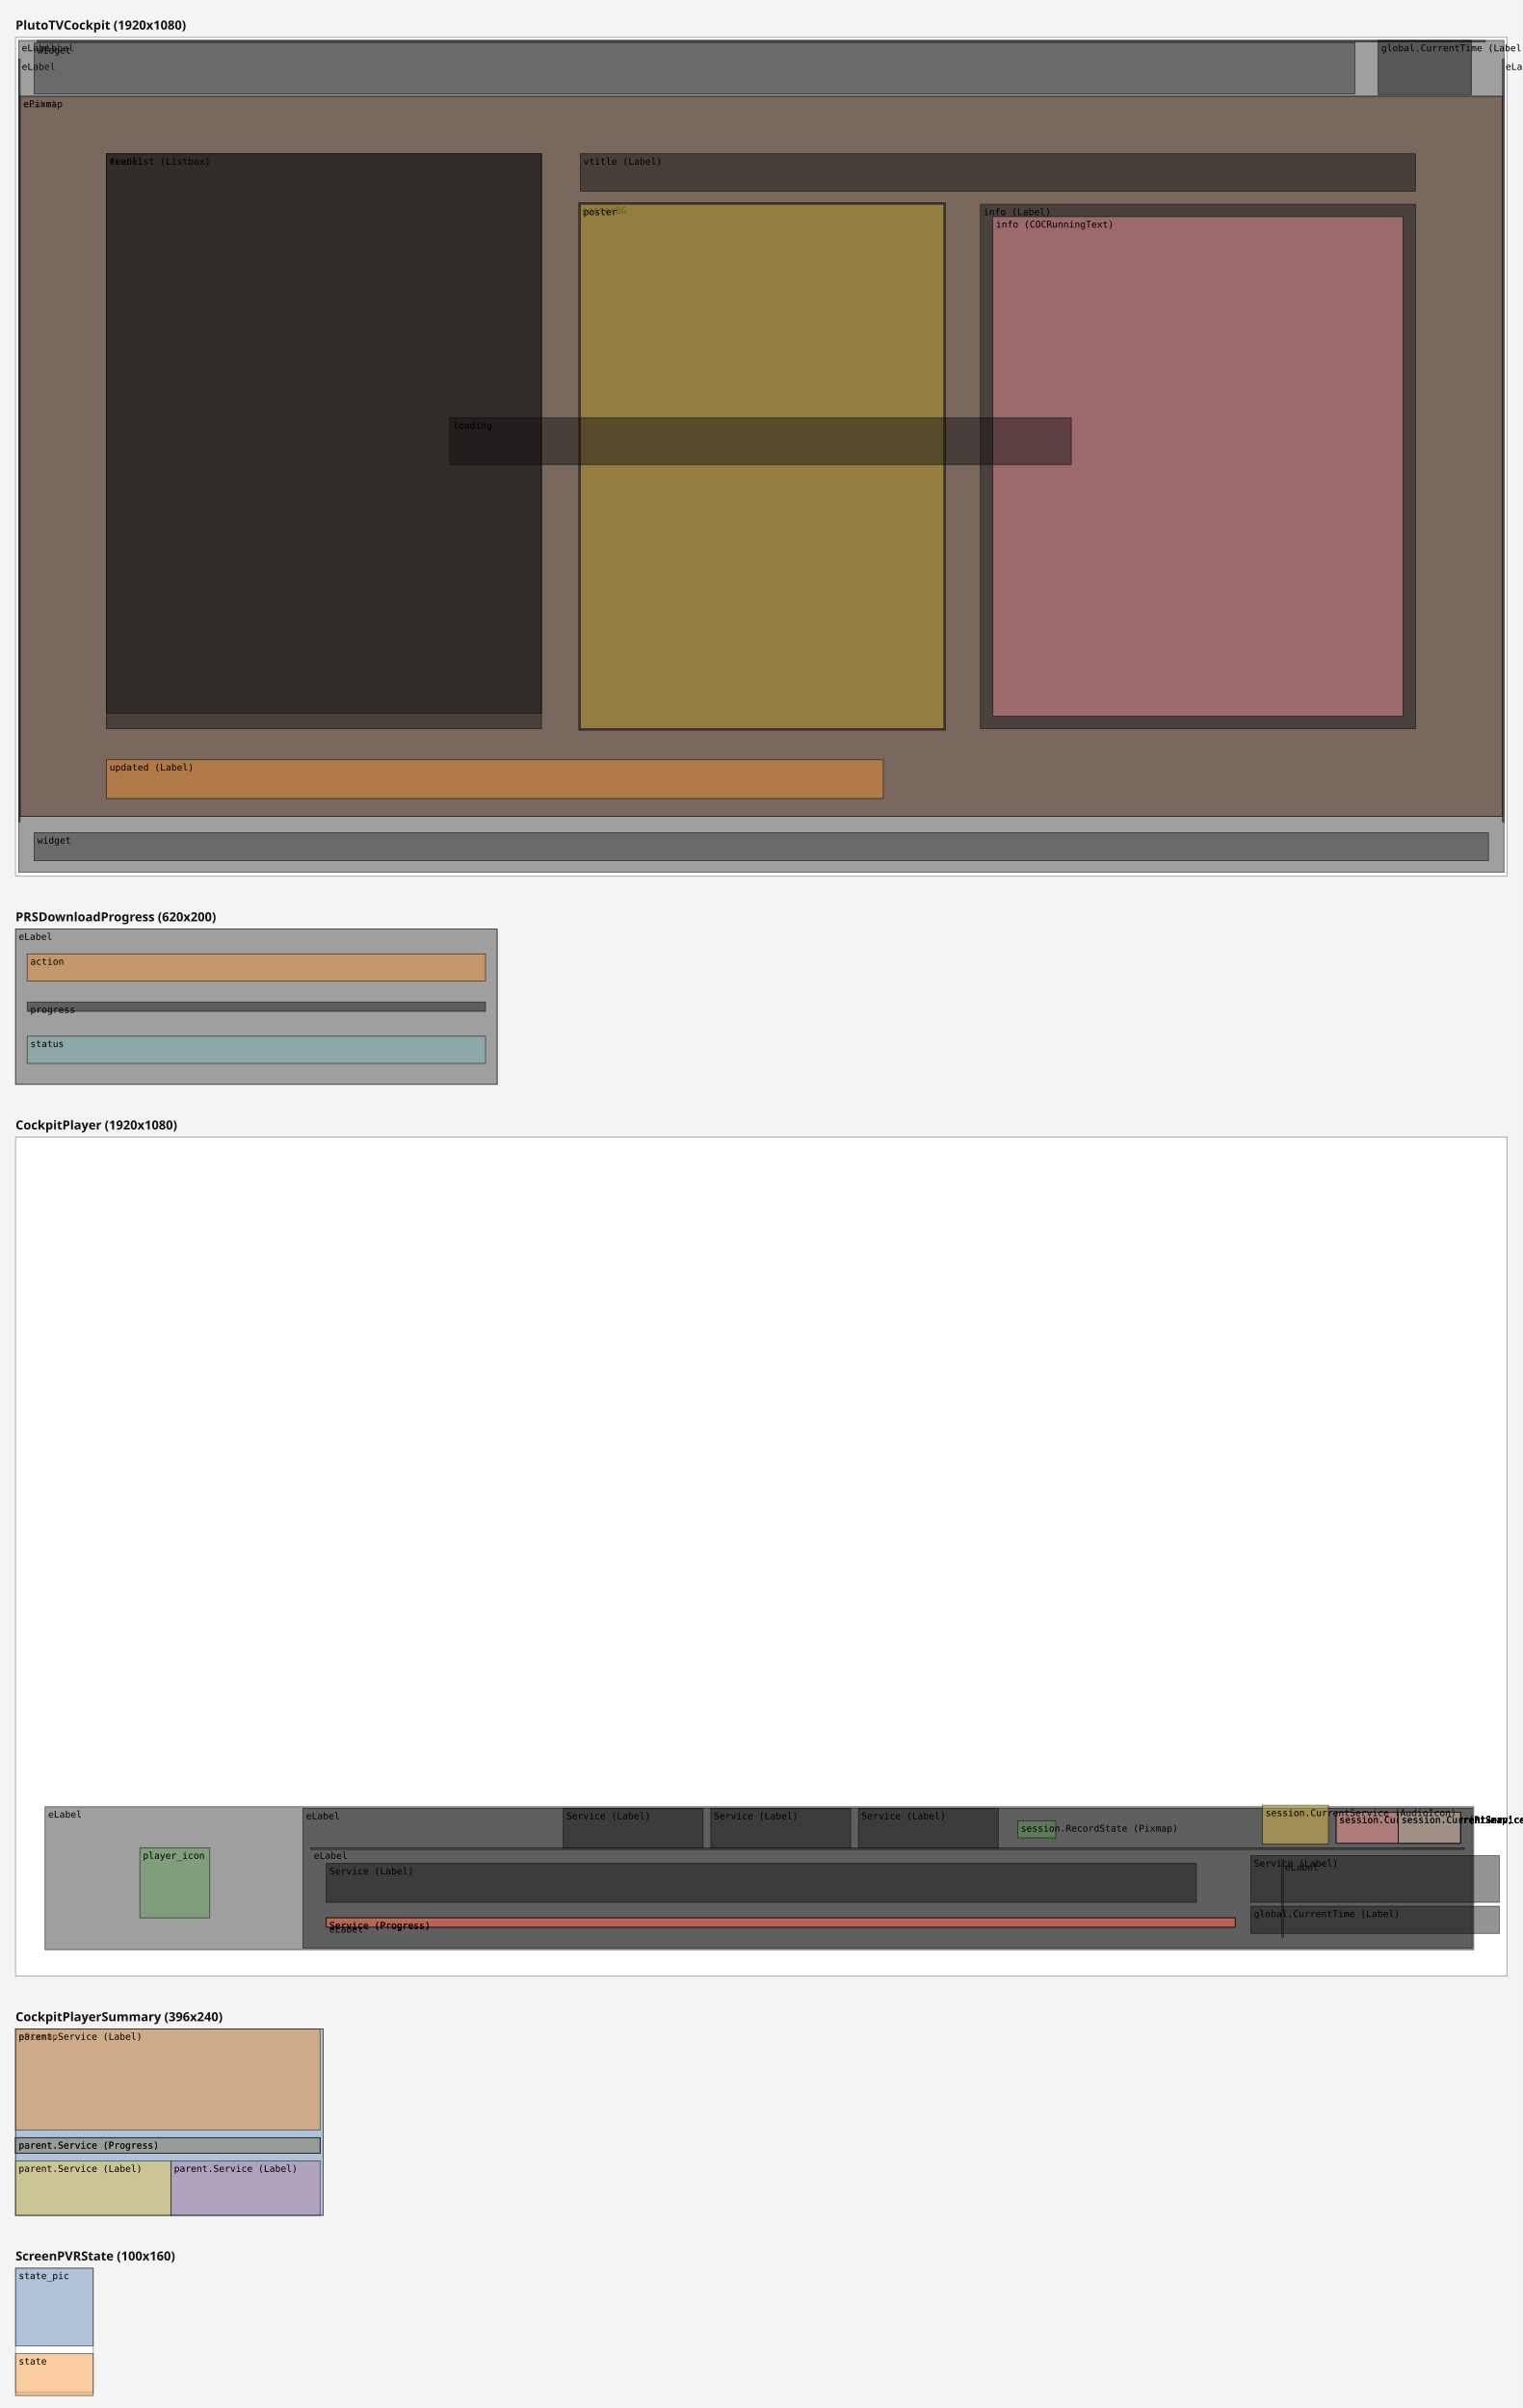
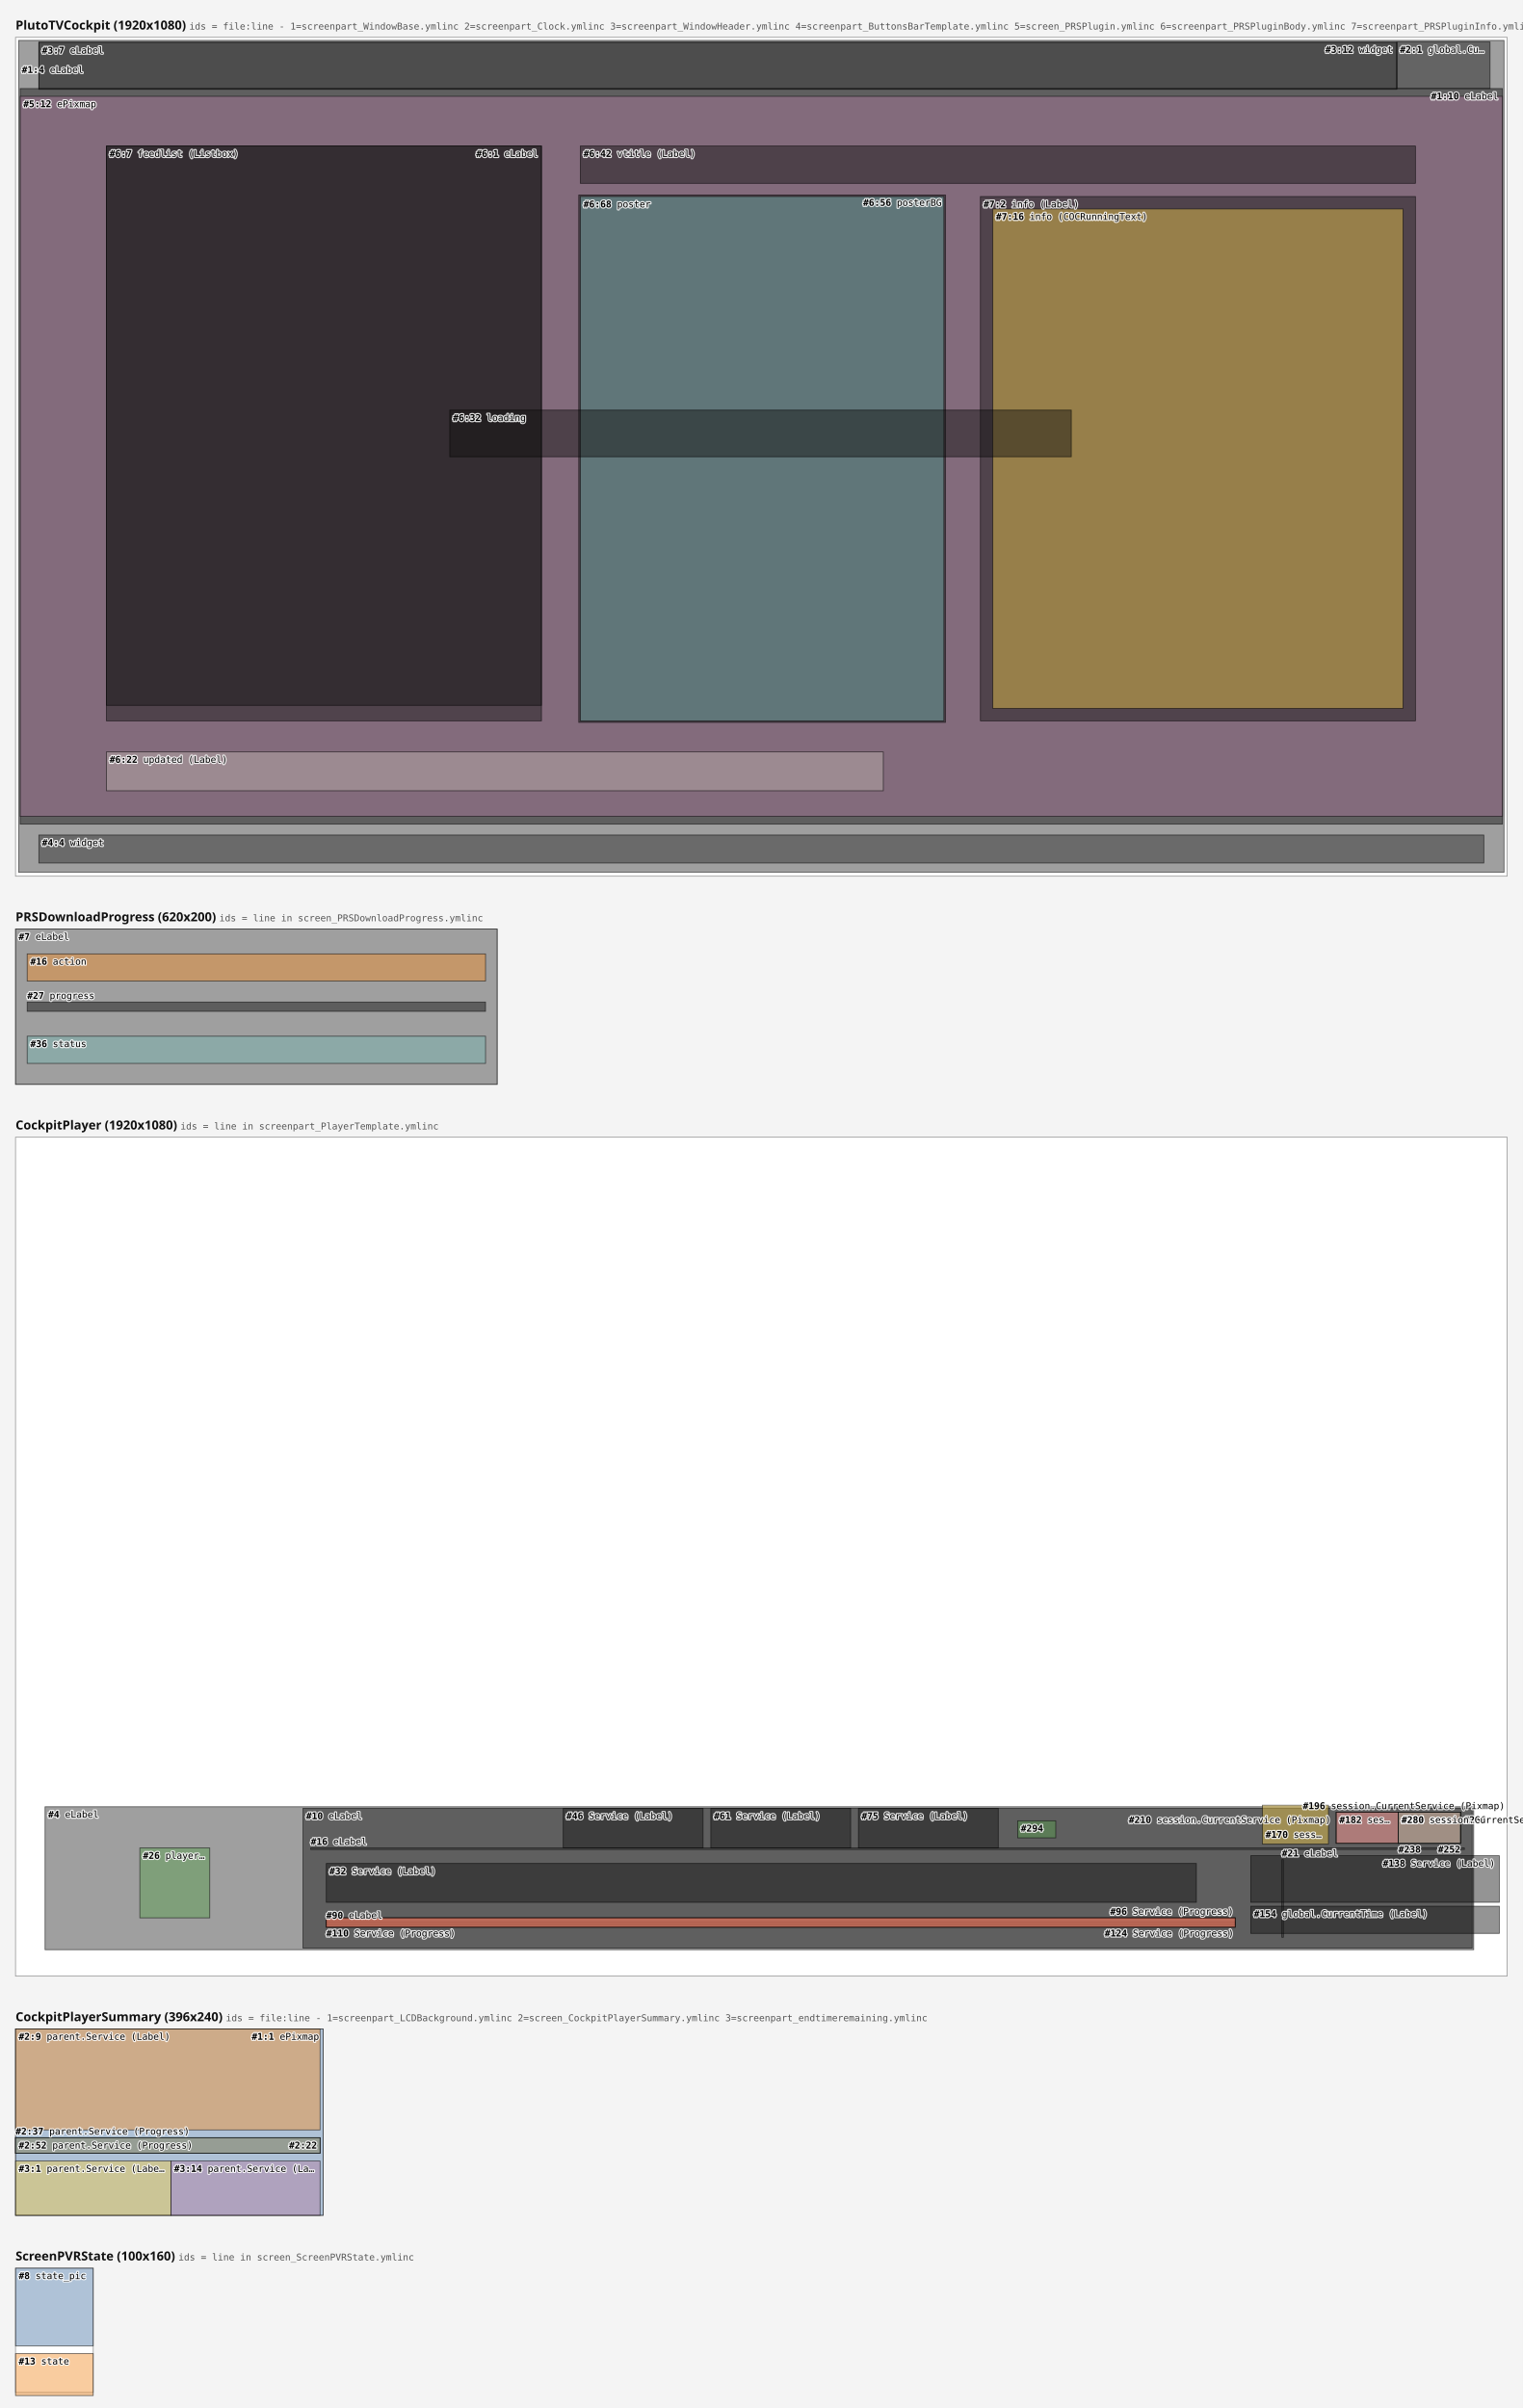
<svg xmlns="http://www.w3.org/2000/svg" width="1960" height="3100" viewBox="0 0 1960 3100">
  <rect x="0" y="0" width="1960" height="3100" fill="#f4f4f4" />
-   <text x="20" y="38" font-family="sans-serif" font-size="16" font-weight="bold" fill="#111111">PlutoTVCockpit (1920x1080)</text>
+   <text x="20" y="38" font-family="sans-serif" font-size="16" font-weight="bold" fill="#111111">PlutoTVCockpit (1920x1080) <tspan font-family="monospace" font-size="12" font-weight="normal" fill="#555555">ids = file:line - 1=screenpart_WindowBase.ymlinc  2=screenpart_Clock.ymlinc  3=screenpart_WindowHeader.ymlinc  4=screenpart_ButtonsBarTemplate.ymlinc  5=screen_PRSPlugin.ymlinc  6=screenpart_PRSPluginBody.ymlinc  7=screenpart_PRSPluginInfo.ymlinc</tspan>
+   </text>
  <g data-screen="0" transform="translate(20,48)">
    <rect x="0" y="0" width="1920" height="1080" fill="#ffffff" stroke="#999999" stroke-width="1" />
-     <g>
-       <rect data-ref="0:0" x="4" y="4" width="1912" height="1071" fill="#2c2c2c" fill-opacity="0.45" stroke="#000000" stroke-opacity="0.6" stroke-width="1" />
-       <text x="8" y="18" font-family="monospace" font-size="12" fill="#000000">eLabel</text>
-     </g>
-     <g>
-       <rect data-ref="0:1" x="6" y="76" width="1908" height="927" fill="#121212" fill-opacity="0.45" stroke="#000000" stroke-opacity="0.6" stroke-width="1" />
-       <text x="10" y="90" font-family="monospace" font-size="12" fill="#000000">eLabel</text>
-     </g>
-     <g>
-       <rect data-ref="0:2" x="28" y="4" width="1864" height="2" fill="#2c2c2c" fill-opacity="0.45" stroke="#000000" stroke-opacity="0.6" stroke-width="1" />
-       <text x="32" y="18" font-family="monospace" font-size="12" fill="#000000">eLabel</text>
-     </g>
-     <g>
-       <rect data-ref="0:3" x="4" y="28" width="2" height="982" fill="#2c2c2c" fill-opacity="0.45" stroke="#000000" stroke-opacity="0.6" stroke-width="1" />
-       <text x="8" y="42" font-family="monospace" font-size="12" fill="#000000">eLabel</text>
-     </g>
-     <g>
-       <rect data-ref="0:4" x="1914" y="28" width="2" height="982" fill="#2c2c2c" fill-opacity="0.45" stroke="#000000" stroke-opacity="0.6" stroke-width="1" />
-       <text x="1918" y="42" font-family="monospace" font-size="12" fill="#000000">eLabel</text>
-     </g>
-     <g>
-       <rect data-ref="0:8" x="6" y="76" width="1908" height="927" fill="#9c755f" fill-opacity="0.45" stroke="#000000" stroke-opacity="0.6" stroke-width="1" />
-       <text x="10" y="90" font-family="monospace" font-size="12" fill="#000000">ePixmap</text>
-     </g>
-     <g>
-       <rect data-ref="0:5" x="24" y="7" width="1700" height="66" fill="#2c2c2c" fill-opacity="0.45" stroke="#000000" stroke-opacity="0.6" stroke-width="1" />
-       <text x="28" y="21" font-family="monospace" font-size="12" fill="#000000">widget</text>
-     </g>
-     <g>
-       <rect data-ref="0:9" x="117" y="150" width="560" height="740" fill="#121212" fill-opacity="0.45" stroke="#000000" stroke-opacity="0.6" stroke-width="1" />
-       <text x="121" y="164" font-family="monospace" font-size="12" fill="#000000">eLabel</text>
-     </g>
-     <g>
-       <rect data-ref="0:14" x="725" y="213" width="472" height="679" fill="#0e0e0e" fill-opacity="0.45" stroke="#000000" stroke-opacity="0.6" stroke-width="1" />
-       <text x="729" y="227" font-family="monospace" font-size="12" fill="#000000">posterBG</text>
-     </g>
-     <g>
-       <rect data-ref="0:16" x="1242" y="215" width="560" height="675" fill="#121212" fill-opacity="0.45" stroke="#000000" stroke-opacity="0.6" stroke-width="1" />
-       <text x="1246" y="229" font-family="monospace" font-size="12" fill="#000000">info (Label)</text>
-     </g>
-     <g>
-       <rect data-ref="0:10" x="117" y="150" width="560" height="720" fill="#121212" fill-opacity="0.45" stroke="#000000" stroke-opacity="0.6" stroke-width="1" />
-       <text x="121" y="164" font-family="monospace" font-size="12" fill="#000000">feedlist (Listbox)</text>
-     </g>
-     <g>
-       <rect data-ref="0:11" x="117" y="930" width="1000" height="50" fill="#f28e2b" fill-opacity="0.45" stroke="#000000" stroke-opacity="0.6" stroke-width="1" />
-       <text x="121" y="944" font-family="monospace" font-size="12" fill="#000000">updated (Label)</text>
-     </g>
-     <g>
-       <rect data-ref="0:13" x="727" y="150" width="1075" height="48" fill="#0e0e0e" fill-opacity="0.45" stroke="#000000" stroke-opacity="0.6" stroke-width="1" />
-       <text x="731" y="164" font-family="monospace" font-size="12" fill="#000000">vtitle (Label)</text>
-     </g>
-     <g>
-       <rect data-ref="0:15" x="727" y="215" width="468" height="675" fill="#edc948" fill-opacity="0.45" stroke="#000000" stroke-opacity="0.6" stroke-width="1" />
-       <text x="731" y="229" font-family="monospace" font-size="12" fill="#000000">poster</text>
-     </g>
-     <g>
-       <rect data-ref="0:17" x="1258" y="231" width="528" height="643" fill="#ff9da7" fill-opacity="0.45" stroke="#000000" stroke-opacity="0.6" stroke-width="1" />
-       <text x="1262" y="245" font-family="monospace" font-size="12" fill="#000000">info (COCRunningText)</text>
-     </g>
-     <g>
-       <rect data-ref="0:7" x="24" y="1024" width="1872" height="36" fill="#2c2c2c" fill-opacity="0.45" stroke="#000000" stroke-opacity="0.6" stroke-width="1" />
-       <text x="28" y="1038" font-family="monospace" font-size="12" fill="#000000">widget</text>
-     </g>
-     <g>
-       <rect data-ref="0:12" x="559" y="490" width="800" height="60" fill="#0e0e0e" fill-opacity="0.45" stroke="#000000" stroke-opacity="0.6" stroke-width="1" />
-       <text x="563" y="504" font-family="monospace" font-size="12" fill="#000000">loading</text>
-     </g>
-     <g>
-       <rect data-ref="0:6" x="1754" y="4" width="120" height="70" fill="#000000" fill-opacity="0.45" stroke="#000000" stroke-opacity="0.6" stroke-width="1" />
-       <text x="1758" y="18" font-family="monospace" font-size="12" fill="#000000">global.CurrentTime (Label)</text>
-     </g>
-   </g>
-   <text x="20" y="1186" font-family="sans-serif" font-size="16" font-weight="bold" fill="#111111">PRSDownloadProgress (620x200)</text>
+     <rect data-ref="0:0" data-src="screenpart_WindowBase.ymlinc:4" x="4" y="4" width="1912" height="1071" fill="#2c2c2c" fill-opacity="0.45" stroke="#000000" stroke-opacity="0.6" stroke-width="1" />
+     <rect data-ref="0:1" data-src="screenpart_WindowBase.ymlinc:10" x="6" y="66" width="1908" height="947" fill="#121212" fill-opacity="0.45" stroke="#000000" stroke-opacity="0.6" stroke-width="1" />
+     <rect data-ref="0:6" data-src="screen_PRSPlugin.ymlinc:12" x="6" y="76" width="1908" height="927" fill="#b07aa1" fill-opacity="0.45" stroke="#000000" stroke-opacity="0.6" stroke-width="1" />
+     <rect data-ref="0:7" data-src="screenpart_PRSPluginBody.ymlinc:1" x="117" y="140" width="560" height="740" fill="#121212" fill-opacity="0.45" stroke="#000000" stroke-opacity="0.6" stroke-width="1" />
+     <rect data-ref="0:12" data-src="screenpart_PRSPluginBody.ymlinc:56" x="725" y="203" width="472" height="679" fill="#0e0e0e" fill-opacity="0.45" stroke="#000000" stroke-opacity="0.6" stroke-width="1" />
+     <rect data-ref="0:14" data-src="screenpart_PRSPluginInfo.ymlinc:2" x="1242" y="205" width="560" height="675" fill="#121212" fill-opacity="0.45" stroke="#000000" stroke-opacity="0.6" stroke-width="1" />
+     <rect data-ref="0:8" data-src="screenpart_PRSPluginBody.ymlinc:7" x="117" y="140" width="560" height="720" fill="#121212" fill-opacity="0.45" stroke="#000000" stroke-opacity="0.6" stroke-width="1" />
+     <rect data-ref="0:9" data-src="screenpart_PRSPluginBody.ymlinc:22" x="117" y="920" width="1000" height="50" fill="#bab0ac" fill-opacity="0.45" stroke="#000000" stroke-opacity="0.6" stroke-width="1" />
+     <rect data-ref="0:11" data-src="screenpart_PRSPluginBody.ymlinc:42" x="727" y="140" width="1075" height="48" fill="#0e0e0e" fill-opacity="0.45" stroke="#000000" stroke-opacity="0.6" stroke-width="1" />
+     <rect data-ref="0:13" data-src="screenpart_PRSPluginBody.ymlinc:68" x="727" y="205" width="468" height="675" fill="#76b7b2" fill-opacity="0.45" stroke="#000000" stroke-opacity="0.6" stroke-width="1" />
+     <rect data-ref="0:15" data-src="screenpart_PRSPluginInfo.ymlinc:16" x="1258" y="221" width="528" height="643" fill="#edc948" fill-opacity="0.45" stroke="#000000" stroke-opacity="0.6" stroke-width="1" />
+     <rect data-ref="0:5" data-src="screenpart_ButtonsBarTemplate.ymlinc:4" x="30" y="1027" width="1860" height="36" fill="#2c2c2c" fill-opacity="0.45" stroke="#000000" stroke-opacity="0.6" stroke-width="1" />
+     <rect data-ref="0:10" data-src="screenpart_PRSPluginBody.ymlinc:32" x="559" y="480" width="800" height="60" fill="#0e0e0e" fill-opacity="0.45" stroke="#000000" stroke-opacity="0.6" stroke-width="1" />
+     <rect data-ref="0:3" data-src="screenpart_WindowHeader.ymlinc:7" x="30" y="7" width="1748" height="60" fill="#2c2c2c" fill-opacity="0.45" stroke="#000000" stroke-opacity="0.6" stroke-width="1" />
+     <rect data-ref="0:2" data-src="screenpart_Clock.ymlinc:1" x="1778" y="6" width="120" height="60" fill="#1d1d1d" fill-opacity="0.45" stroke="#000000" stroke-opacity="0.6" stroke-width="1" />
+     <rect data-ref="0:4" data-src="screenpart_WindowHeader.ymlinc:12" x="30" y="6" width="1748" height="60" fill="#2c2c2c" fill-opacity="0.45" stroke="#000000" stroke-opacity="0.6" stroke-width="1" />
+     <g pointer-events="none" font-family="monospace" font-size="12" fill="#000000" stroke="#ffffff" stroke-width="3" stroke-opacity="0.85" stroke-linejoin="round" paint-order="stroke">
+       <text x="8" y="46">
+         <tspan font-weight="bold">#1:4</tspan> eLabel</text>
+       <text x="1822" y="80">
+         <tspan font-weight="bold">#1:10</tspan> eLabel</text>
+       <text x="10" y="90">
+         <tspan font-weight="bold">#5:12</tspan> ePixmap</text>
+       <text x="593" y="154">
+         <tspan font-weight="bold">#6:1</tspan> eLabel</text>
+       <text x="1091" y="217">
+         <tspan font-weight="bold">#6:56</tspan> posterBG</text>
+       <text x="1246" y="219">
+         <tspan font-weight="bold">#7:2</tspan> info (Label)</text>
+       <text x="121" y="154">
+         <tspan font-weight="bold">#6:7</tspan> feedlist (Listbox)</text>
+       <text x="121" y="934">
+         <tspan font-weight="bold">#6:22</tspan> updated (Label)</text>
+       <text x="731" y="154">
+         <tspan font-weight="bold">#6:42</tspan> vtitle (Label)</text>
+       <text x="731" y="219">
+         <tspan font-weight="bold">#6:68</tspan> poster</text>
+       <text x="1262" y="235">
+         <tspan font-weight="bold">#7:16</tspan> info (COCRunningText)</text>
+       <text x="34" y="1041">
+         <tspan font-weight="bold">#4:4</tspan> widget</text>
+       <text x="563" y="494">
+         <tspan font-weight="bold">#6:32</tspan> loading</text>
+       <text x="34" y="21">
+         <tspan font-weight="bold">#3:7</tspan> eLabel</text>
+       <text x="1782" y="20">
+         <tspan font-weight="bold">#2:1</tspan> global.Cu…</text>
+       <text x="1686" y="20">
+         <tspan font-weight="bold">#3:12</tspan> widget</text>
+     </g>
+   </g>
+   <text x="20" y="1186" font-family="sans-serif" font-size="16" font-weight="bold" fill="#111111">PRSDownloadProgress (620x200) <tspan font-family="monospace" font-size="12" font-weight="normal" fill="#555555">ids = line in screen_PRSDownloadProgress.ymlinc</tspan>
+   </text>
  <g data-screen="1" transform="translate(20,1196)">
    <rect x="0" y="0" width="620" height="200" fill="#ffffff" stroke="#999999" stroke-width="1" />
-     <g>
-       <rect data-ref="1:0" x="0" y="0" width="620" height="200" fill="#2c2c2c" fill-opacity="0.45" stroke="#000000" stroke-opacity="0.6" stroke-width="1" />
-       <text x="4" y="14" font-family="monospace" font-size="12" fill="#000000">eLabel</text>
-     </g>
-     <g>
-       <rect data-ref="1:1" x="15" y="32" width="590" height="35" fill="#f28e2b" fill-opacity="0.45" stroke="#000000" stroke-opacity="0.6" stroke-width="1" />
-       <text x="19" y="46" font-family="monospace" font-size="12" fill="#000000">action</text>
-     </g>
-     <g>
-       <rect data-ref="1:3" x="15" y="138" width="590" height="35" fill="#76b7b2" fill-opacity="0.45" stroke="#000000" stroke-opacity="0.6" stroke-width="1" />
-       <text x="19" y="152" font-family="monospace" font-size="12" fill="#000000">status</text>
-     </g>
-     <g>
-       <rect data-ref="1:2" x="15" y="94" width="590" height="12" fill="#0e0e0e" fill-opacity="0.45" stroke="#000000" stroke-opacity="0.6" stroke-width="1" />
-       <text x="19" y="108" font-family="monospace" font-size="12" fill="#000000">progress</text>
-     </g>
-   </g>
-   <text x="20" y="1454" font-family="sans-serif" font-size="16" font-weight="bold" fill="#111111">CockpitPlayer (1920x1080)</text>
+     <rect data-ref="1:0" data-src="screen_PRSDownloadProgress.ymlinc:7" x="0" y="0" width="620" height="200" fill="#2c2c2c" fill-opacity="0.45" stroke="#000000" stroke-opacity="0.6" stroke-width="1" />
+     <rect data-ref="1:1" data-src="screen_PRSDownloadProgress.ymlinc:16" x="15" y="32" width="590" height="35" fill="#f28e2b" fill-opacity="0.45" stroke="#000000" stroke-opacity="0.6" stroke-width="1" />
+     <rect data-ref="1:3" data-src="screen_PRSDownloadProgress.ymlinc:36" x="15" y="138" width="590" height="35" fill="#76b7b2" fill-opacity="0.45" stroke="#000000" stroke-opacity="0.6" stroke-width="1" />
+     <rect data-ref="1:2" data-src="screen_PRSDownloadProgress.ymlinc:27" x="15" y="94" width="590" height="12" fill="#0e0e0e" fill-opacity="0.45" stroke="#000000" stroke-opacity="0.6" stroke-width="1" />
+     <g pointer-events="none" font-family="monospace" font-size="12" fill="#000000" stroke="#ffffff" stroke-width="3" stroke-opacity="0.85" stroke-linejoin="round" paint-order="stroke">
+       <text x="4" y="14">
+         <tspan font-weight="bold">#7</tspan> eLabel</text>
+       <text x="19" y="46">
+         <tspan font-weight="bold">#16</tspan> action</text>
+       <text x="19" y="152">
+         <tspan font-weight="bold">#36</tspan> status</text>
+       <text x="15" y="90">
+         <tspan font-weight="bold">#27</tspan> progress</text>
+     </g>
+   </g>
+   <text x="20" y="1454" font-family="sans-serif" font-size="16" font-weight="bold" fill="#111111">CockpitPlayer (1920x1080) <tspan font-family="monospace" font-size="12" font-weight="normal" fill="#555555">ids = line in screenpart_PlayerTemplate.ymlinc</tspan>
+   </text>
  <g data-screen="2" transform="translate(20,1464)">
    <rect x="0" y="0" width="1920" height="1080" fill="#ffffff" stroke="#999999" stroke-width="1" />
-     <g>
-       <rect data-ref="2:0" x="38" y="862" width="1839" height="184" fill="#2c2c2c" fill-opacity="0.45" stroke="#000000" stroke-opacity="0.6" stroke-width="1" />
-       <text x="42" y="876" font-family="monospace" font-size="12" fill="#000000">eLabel</text>
-     </g>
-     <g>
-       <rect data-ref="2:1" x="370" y="864" width="1505" height="180" fill="#121212" fill-opacity="0.45" stroke="#000000" stroke-opacity="0.6" stroke-width="1" />
-       <text x="374" y="878" font-family="monospace" font-size="12" fill="#000000">eLabel</text>
-     </g>
-     <g>
-       <rect data-ref="2:2" x="380" y="915" width="1485" height="2" fill="#363636" fill-opacity="0.45" stroke="#000000" stroke-opacity="0.6" stroke-width="1" />
-       <text x="384" y="929" font-family="monospace" font-size="12" fill="#000000">eLabel</text>
-     </g>
-     <g>
-       <rect data-ref="2:3" x="1630" y="930" width="2" height="100" fill="#363636" fill-opacity="0.45" stroke="#000000" stroke-opacity="0.6" stroke-width="1" />
-       <text x="1634" y="944" font-family="monospace" font-size="12" fill="#000000">eLabel</text>
-     </g>
-     <g>
-       <rect data-ref="2:5" x="400" y="935" width="1120" height="50" fill="#121212" fill-opacity="0.45" stroke="#000000" stroke-opacity="0.6" stroke-width="1" />
-       <text x="404" y="949" font-family="monospace" font-size="12" fill="#000000">Service (Label)</text>
-     </g>
-     <g>
-       <rect data-ref="2:6" x="705" y="864" width="180" height="51" fill="#121212" fill-opacity="0.45" stroke="#000000" stroke-opacity="0.6" stroke-width="1" />
-       <text x="709" y="878" font-family="monospace" font-size="12" fill="#000000">Service (Label)</text>
-     </g>
-     <g>
-       <rect data-ref="2:7" x="895" y="864" width="180" height="51" fill="#121212" fill-opacity="0.45" stroke="#000000" stroke-opacity="0.6" stroke-width="1" />
-       <text x="899" y="878" font-family="monospace" font-size="12" fill="#000000">Service (Label)</text>
-     </g>
-     <g>
-       <rect data-ref="2:8" x="1085" y="864" width="180" height="51" fill="#121212" fill-opacity="0.45" stroke="#000000" stroke-opacity="0.6" stroke-width="1" />
-       <text x="1089" y="878" font-family="monospace" font-size="12" fill="#000000">Service (Label)</text>
-     </g>
-     <g>
-       <rect data-ref="2:9" x="400" y="1010" width="1170" height="4" fill="#232323" fill-opacity="0.45" stroke="#000000" stroke-opacity="0.6" stroke-width="1" />
-       <text x="404" y="1024" font-family="monospace" font-size="12" fill="#000000">eLabel</text>
-     </g>
-     <g>
-       <rect data-ref="2:10" x="400" y="1005" width="1170" height="12" fill="#4e79a7" fill-opacity="0.45" stroke="#000000" stroke-opacity="0.6" stroke-width="1" />
-       <text x="404" y="1019" font-family="monospace" font-size="12" fill="#000000">Service (Progress)</text>
-     </g>
-     <g>
-       <rect data-ref="2:16" x="1700" y="869" width="80" height="40" fill="#b07aa1" fill-opacity="0.45" stroke="#000000" stroke-opacity="0.6" stroke-width="1" />
-       <text x="1704" y="883" font-family="monospace" font-size="12" fill="#000000">session.CurrentService (Pixmap)</text>
-     </g>
-     <g>
-       <rect data-ref="2:17" x="1700" y="869" width="80" height="40" fill="#ff9da7" fill-opacity="0.45" stroke="#000000" stroke-opacity="0.6" stroke-width="1" />
-       <text x="1704" y="883" font-family="monospace" font-size="12" fill="#000000">session.CurrentService (Pixmap)</text>
-     </g>
-     <g>
-       <rect data-ref="2:18" x="1700" y="869" width="80" height="40" fill="#9c755f" fill-opacity="0.45" stroke="#000000" stroke-opacity="0.6" stroke-width="1" />
-       <text x="1704" y="883" font-family="monospace" font-size="12" fill="#000000">session.CurrentService (Pixmap)</text>
-     </g>
-     <g>
-       <rect data-ref="2:19" x="1780" y="869" width="80" height="40" fill="#bab0ac" fill-opacity="0.45" stroke="#000000" stroke-opacity="0.6" stroke-width="1" />
-       <text x="1784" y="883" font-family="monospace" font-size="12" fill="#000000">session.CurrentService (Pixmap)</text>
-     </g>
-     <g>
-       <rect data-ref="2:20" x="1780" y="869" width="80" height="40" fill="#4e79a7" fill-opacity="0.45" stroke="#000000" stroke-opacity="0.6" stroke-width="1" />
-       <text x="1784" y="883" font-family="monospace" font-size="12" fill="#000000">session.CurrentService (Pixmap)</text>
-     </g>
-     <g>
-       <rect data-ref="2:21" x="1780" y="869" width="80" height="40" fill="#f28e2b" fill-opacity="0.45" stroke="#000000" stroke-opacity="0.6" stroke-width="1" />
-       <text x="1784" y="883" font-family="monospace" font-size="12" fill="#000000">session.CurrentService (Pixmap)</text>
-     </g>
-     <g>
-       <rect data-ref="2:22" x="1780" y="869" width="80" height="40" fill="#e15759" fill-opacity="0.45" stroke="#000000" stroke-opacity="0.6" stroke-width="1" />
-       <text x="1784" y="883" font-family="monospace" font-size="12" fill="#000000">session.CurrentService (Pixmap)</text>
-     </g>
-     <g>
-       <rect data-ref="2:23" x="1780" y="869" width="80" height="40" fill="#76b7b2" fill-opacity="0.45" stroke="#000000" stroke-opacity="0.6" stroke-width="1" />
-       <text x="1784" y="883" font-family="monospace" font-size="12" fill="#000000">session.CurrentService (Pixmap)</text>
-     </g>
-     <g>
-       <rect data-ref="2:24" x="1290" y="880" width="49" height="22" fill="#59a14f" fill-opacity="0.45" stroke="#000000" stroke-opacity="0.6" stroke-width="1" />
-       <text x="1294" y="894" font-family="monospace" font-size="12" fill="#000000">session.RecordState (Pixmap)</text>
-     </g>
-     <g>
-       <rect data-ref="2:4" x="160" y="915" width="90" height="90" fill="#59a14f" fill-opacity="0.45" stroke="#000000" stroke-opacity="0.6" stroke-width="1" />
-       <text x="164" y="929" font-family="monospace" font-size="12" fill="#000000">player_icon</text>
-     </g>
-     <g>
-       <rect data-ref="2:11" x="400" y="1005" width="1170" height="12" fill="#f28e2b" fill-opacity="0.45" stroke="#000000" stroke-opacity="0.6" stroke-width="1" />
-       <text x="404" y="1019" font-family="monospace" font-size="12" fill="#000000">Service (Progress)</text>
-     </g>
-     <g>
-       <rect data-ref="2:12" x="400" y="1005" width="1170" height="12" fill="#e15759" fill-opacity="0.45" stroke="#000000" stroke-opacity="0.6" stroke-width="1" />
-       <text x="404" y="1019" font-family="monospace" font-size="12" fill="#000000">Service (Progress)</text>
-     </g>
-     <g>
-       <rect data-ref="2:15" x="1605" y="860" width="85" height="50" fill="#edc948" fill-opacity="0.45" stroke="#000000" stroke-opacity="0.6" stroke-width="1" />
-       <text x="1609" y="874" font-family="monospace" font-size="12" fill="#000000">session.CurrentService (AudioIcon)</text>
-     </g>
-     <g>
-       <rect data-ref="2:13" x="1590" y="925" width="320" height="60" fill="#121212" fill-opacity="0.45" stroke="#000000" stroke-opacity="0.6" stroke-width="1" />
-       <text x="1594" y="939" font-family="monospace" font-size="12" fill="#000000">Service (Label)</text>
-     </g>
-     <g>
-       <rect data-ref="2:14" x="1590" y="990" width="320" height="35" fill="#121212" fill-opacity="0.45" stroke="#000000" stroke-opacity="0.6" stroke-width="1" />
-       <text x="1594" y="1004" font-family="monospace" font-size="12" fill="#000000">global.CurrentTime (Label)</text>
-     </g>
-   </g>
-   <text x="20" y="2602" font-family="sans-serif" font-size="16" font-weight="bold" fill="#111111">CockpitPlayerSummary (396x240)</text>
+     <rect data-ref="2:0" data-src="screenpart_PlayerTemplate.ymlinc:4" x="38" y="862" width="1839" height="184" fill="#2c2c2c" fill-opacity="0.45" stroke="#000000" stroke-opacity="0.6" stroke-width="1" />
+     <rect data-ref="2:1" data-src="screenpart_PlayerTemplate.ymlinc:10" x="370" y="864" width="1505" height="180" fill="#121212" fill-opacity="0.45" stroke="#000000" stroke-opacity="0.6" stroke-width="1" />
+     <rect data-ref="2:2" data-src="screenpart_PlayerTemplate.ymlinc:16" x="380" y="915" width="1485" height="2" fill="#363636" fill-opacity="0.45" stroke="#000000" stroke-opacity="0.6" stroke-width="1" />
+     <rect data-ref="2:3" data-src="screenpart_PlayerTemplate.ymlinc:21" x="1630" y="930" width="2" height="100" fill="#363636" fill-opacity="0.45" stroke="#000000" stroke-opacity="0.6" stroke-width="1" />
+     <rect data-ref="2:5" data-src="screenpart_PlayerTemplate.ymlinc:32" x="400" y="935" width="1120" height="50" fill="#121212" fill-opacity="0.45" stroke="#000000" stroke-opacity="0.6" stroke-width="1" />
+     <rect data-ref="2:6" data-src="screenpart_PlayerTemplate.ymlinc:46" x="705" y="864" width="180" height="51" fill="#121212" fill-opacity="0.45" stroke="#000000" stroke-opacity="0.6" stroke-width="1" />
+     <rect data-ref="2:7" data-src="screenpart_PlayerTemplate.ymlinc:61" x="895" y="864" width="180" height="51" fill="#121212" fill-opacity="0.45" stroke="#000000" stroke-opacity="0.6" stroke-width="1" />
+     <rect data-ref="2:8" data-src="screenpart_PlayerTemplate.ymlinc:75" x="1085" y="864" width="180" height="51" fill="#121212" fill-opacity="0.45" stroke="#000000" stroke-opacity="0.6" stroke-width="1" />
+     <rect data-ref="2:9" data-src="screenpart_PlayerTemplate.ymlinc:90" x="400" y="1010" width="1170" height="4" fill="#232323" fill-opacity="0.45" stroke="#000000" stroke-opacity="0.6" stroke-width="1" />
+     <rect data-ref="2:10" data-src="screenpart_PlayerTemplate.ymlinc:96" x="400" y="1005" width="1170" height="12" fill="#4e79a7" fill-opacity="0.45" stroke="#000000" stroke-opacity="0.6" stroke-width="1" />
+     <rect data-ref="2:16" data-src="screenpart_PlayerTemplate.ymlinc:182" x="1700" y="869" width="80" height="40" fill="#b07aa1" fill-opacity="0.45" stroke="#000000" stroke-opacity="0.6" stroke-width="1" />
+     <rect data-ref="2:17" data-src="screenpart_PlayerTemplate.ymlinc:196" x="1700" y="869" width="80" height="40" fill="#ff9da7" fill-opacity="0.45" stroke="#000000" stroke-opacity="0.6" stroke-width="1" />
+     <rect data-ref="2:18" data-src="screenpart_PlayerTemplate.ymlinc:210" x="1700" y="869" width="80" height="40" fill="#9c755f" fill-opacity="0.45" stroke="#000000" stroke-opacity="0.6" stroke-width="1" />
+     <rect data-ref="2:19" data-src="screenpart_PlayerTemplate.ymlinc:224" x="1780" y="869" width="80" height="40" fill="#bab0ac" fill-opacity="0.45" stroke="#000000" stroke-opacity="0.6" stroke-width="1" />
+     <rect data-ref="2:20" data-src="screenpart_PlayerTemplate.ymlinc:238" x="1780" y="869" width="80" height="40" fill="#4e79a7" fill-opacity="0.45" stroke="#000000" stroke-opacity="0.6" stroke-width="1" />
+     <rect data-ref="2:21" data-src="screenpart_PlayerTemplate.ymlinc:252" x="1780" y="869" width="80" height="40" fill="#f28e2b" fill-opacity="0.45" stroke="#000000" stroke-opacity="0.6" stroke-width="1" />
+     <rect data-ref="2:22" data-src="screenpart_PlayerTemplate.ymlinc:266" x="1780" y="869" width="80" height="40" fill="#e15759" fill-opacity="0.45" stroke="#000000" stroke-opacity="0.6" stroke-width="1" />
+     <rect data-ref="2:23" data-src="screenpart_PlayerTemplate.ymlinc:280" x="1780" y="869" width="80" height="40" fill="#76b7b2" fill-opacity="0.45" stroke="#000000" stroke-opacity="0.6" stroke-width="1" />
+     <rect data-ref="2:24" data-src="screenpart_PlayerTemplate.ymlinc:294" x="1290" y="880" width="49" height="22" fill="#59a14f" fill-opacity="0.45" stroke="#000000" stroke-opacity="0.6" stroke-width="1" />
+     <rect data-ref="2:4" data-src="screenpart_PlayerTemplate.ymlinc:26" x="160" y="915" width="90" height="90" fill="#59a14f" fill-opacity="0.45" stroke="#000000" stroke-opacity="0.6" stroke-width="1" />
+     <rect data-ref="2:11" data-src="screenpart_PlayerTemplate.ymlinc:110" x="400" y="1005" width="1170" height="12" fill="#f28e2b" fill-opacity="0.45" stroke="#000000" stroke-opacity="0.6" stroke-width="1" />
+     <rect data-ref="2:12" data-src="screenpart_PlayerTemplate.ymlinc:124" x="400" y="1005" width="1170" height="12" fill="#e15759" fill-opacity="0.45" stroke="#000000" stroke-opacity="0.6" stroke-width="1" />
+     <rect data-ref="2:15" data-src="screenpart_PlayerTemplate.ymlinc:170" x="1605" y="860" width="85" height="50" fill="#edc948" fill-opacity="0.45" stroke="#000000" stroke-opacity="0.6" stroke-width="1" />
+     <rect data-ref="2:13" data-src="screenpart_PlayerTemplate.ymlinc:138" x="1590" y="925" width="320" height="60" fill="#121212" fill-opacity="0.45" stroke="#000000" stroke-opacity="0.6" stroke-width="1" />
+     <rect data-ref="2:14" data-src="screenpart_PlayerTemplate.ymlinc:154" x="1590" y="990" width="320" height="35" fill="#121212" fill-opacity="0.45" stroke="#000000" stroke-opacity="0.6" stroke-width="1" />
+     <g pointer-events="none" font-family="monospace" font-size="12" fill="#000000" stroke="#ffffff" stroke-width="3" stroke-opacity="0.85" stroke-linejoin="round" paint-order="stroke">
+       <text x="42" y="876">
+         <tspan font-weight="bold">#4</tspan> eLabel</text>
+       <text x="374" y="878">
+         <tspan font-weight="bold">#10</tspan> eLabel</text>
+       <text x="380" y="911">
+         <tspan font-weight="bold">#16</tspan> eLabel</text>
+       <text x="1630" y="926">
+         <tspan font-weight="bold">#21</tspan> eLabel</text>
+       <text x="404" y="949">
+         <tspan font-weight="bold">#32</tspan> Service (Label)</text>
+       <text x="709" y="878">
+         <tspan font-weight="bold">#46</tspan> Service (Label)</text>
+       <text x="899" y="878">
+         <tspan font-weight="bold">#61</tspan> Service (Label)</text>
+       <text x="1089" y="878">
+         <tspan font-weight="bold">#75</tspan> Service (Label)</text>
+       <text x="400" y="1006">
+         <tspan font-weight="bold">#90</tspan> eLabel</text>
+       <text x="1409" y="1001">
+         <tspan font-weight="bold">#96</tspan> Service (Progress)</text>
+       <text x="1704" y="883">
+         <tspan font-weight="bold">#182</tspan> ses…</text>
+       <text x="1657" y="865">
+         <tspan font-weight="bold">#196</tspan> session.CurrentService (Pixmap)</text>
+       <text x="1433" y="883">
+         <tspan font-weight="bold">#210</tspan> session.CurrentService (Pixmap)</text>
+       <text x="1784" y="883">
+         <tspan font-weight="bold">#224</tspan> ses…</text>
+       <text x="1780" y="921">
+         <tspan font-weight="bold">#238</tspan>
+       </text>
+       <text x="1831" y="921">
+         <tspan font-weight="bold">#252</tspan>
+       </text>
+       <text x="1864" y="883">
+         <tspan font-weight="bold">#266</tspan>
+       </text>
+       <text x="1784" y="883">
+         <tspan font-weight="bold">#280</tspan> session.CurrentService (Pixmap)</text>
+       <text x="1294" y="894">
+         <tspan font-weight="bold">#294</tspan>
+       </text>
+       <text x="164" y="929">
+         <tspan font-weight="bold">#26</tspan> player…</text>
+       <text x="400" y="1029">
+         <tspan font-weight="bold">#110</tspan> Service (Progress)</text>
+       <text x="1402" y="1029">
+         <tspan font-weight="bold">#124</tspan> Service (Progress)</text>
+       <text x="1609" y="902">
+         <tspan font-weight="bold">#170</tspan> sess…</text>
+       <text x="1760" y="939">
+         <tspan font-weight="bold">#138</tspan> Service (Label)</text>
+       <text x="1594" y="1004">
+         <tspan font-weight="bold">#154</tspan> global.CurrentTime (Label)</text>
+     </g>
+   </g>
+   <text x="20" y="2602" font-family="sans-serif" font-size="16" font-weight="bold" fill="#111111">CockpitPlayerSummary (396x240) <tspan font-family="monospace" font-size="12" font-weight="normal" fill="#555555">ids = file:line - 1=screenpart_LCDBackground.ymlinc  2=screen_CockpitPlayerSummary.ymlinc  3=screenpart_endtimeremaining.ymlinc</tspan>
+   </text>
  <g data-screen="3" transform="translate(20,2612)">
    <rect x="0" y="0" width="396" height="240" fill="#ffffff" stroke="#999999" stroke-width="1" />
-     <g>
-       <rect data-ref="3:0" x="0" y="0" width="396" height="240" fill="#4e79a7" fill-opacity="0.45" stroke="#000000" stroke-opacity="0.6" stroke-width="1" />
-       <text x="4" y="14" font-family="monospace" font-size="12" fill="#000000">ePixmap</text>
-     </g>
-     <g>
-       <rect data-ref="3:1" x="0" y="0" width="392" height="130" fill="#f28e2b" fill-opacity="0.45" stroke="#000000" stroke-opacity="0.6" stroke-width="1" />
-       <text x="4" y="14" font-family="monospace" font-size="12" fill="#000000">parent.Service (Label)</text>
-     </g>
-     <g>
-       <rect data-ref="3:5" x="0" y="170" width="200" height="70" fill="#edc948" fill-opacity="0.45" stroke="#000000" stroke-opacity="0.6" stroke-width="1" />
-       <text x="4" y="184" font-family="monospace" font-size="12" fill="#000000">parent.Service (Label)</text>
-     </g>
-     <g>
-       <rect data-ref="3:6" x="200" y="170" width="192" height="70" fill="#b07aa1" fill-opacity="0.45" stroke="#000000" stroke-opacity="0.6" stroke-width="1" />
-       <text x="204" y="184" font-family="monospace" font-size="12" fill="#000000">parent.Service (Label)</text>
-     </g>
-     <g>
-       <rect data-ref="3:4" x="0" y="140" width="392" height="20" fill="#59a14f" fill-opacity="0.45" stroke="#000000" stroke-opacity="0.6" stroke-width="1" />
-       <text x="4" y="154" font-family="monospace" font-size="12" fill="#000000">parent.Service (Progress)</text>
-     </g>
-     <g>
-       <rect data-ref="3:2" x="0" y="140" width="392" height="20" fill="#e15759" fill-opacity="0.45" stroke="#000000" stroke-opacity="0.6" stroke-width="1" />
-       <text x="4" y="154" font-family="monospace" font-size="12" fill="#000000">parent.Service (Progress)</text>
-     </g>
-     <g>
-       <rect data-ref="3:3" x="0" y="140" width="392" height="20" fill="#76b7b2" fill-opacity="0.45" stroke="#000000" stroke-opacity="0.6" stroke-width="1" />
-       <text x="4" y="154" font-family="monospace" font-size="12" fill="#000000">parent.Service (Progress)</text>
-     </g>
-   </g>
-   <text x="20" y="2910" font-family="sans-serif" font-size="16" font-weight="bold" fill="#111111">ScreenPVRState (100x160)</text>
+     <rect data-ref="3:0" data-src="screenpart_LCDBackground.ymlinc:1" x="0" y="0" width="396" height="240" fill="#4e79a7" fill-opacity="0.45" stroke="#000000" stroke-opacity="0.6" stroke-width="1" />
+     <rect data-ref="3:1" data-src="screen_CockpitPlayerSummary.ymlinc:9" x="0" y="0" width="392" height="130" fill="#f28e2b" fill-opacity="0.45" stroke="#000000" stroke-opacity="0.6" stroke-width="1" />
+     <rect data-ref="3:5" data-src="screenpart_endtimeremaining.ymlinc:1" x="0" y="170" width="200" height="70" fill="#edc948" fill-opacity="0.45" stroke="#000000" stroke-opacity="0.6" stroke-width="1" />
+     <rect data-ref="3:6" data-src="screenpart_endtimeremaining.ymlinc:14" x="200" y="170" width="192" height="70" fill="#b07aa1" fill-opacity="0.45" stroke="#000000" stroke-opacity="0.6" stroke-width="1" />
+     <rect data-ref="3:4" data-src="screen_CockpitPlayerSummary.ymlinc:52" x="0" y="140" width="392" height="20" fill="#59a14f" fill-opacity="0.45" stroke="#000000" stroke-opacity="0.6" stroke-width="1" />
+     <rect data-ref="3:2" data-src="screen_CockpitPlayerSummary.ymlinc:22" x="0" y="140" width="392" height="20" fill="#e15759" fill-opacity="0.45" stroke="#000000" stroke-opacity="0.6" stroke-width="1" />
+     <rect data-ref="3:3" data-src="screen_CockpitPlayerSummary.ymlinc:37" x="0" y="140" width="392" height="20" fill="#76b7b2" fill-opacity="0.45" stroke="#000000" stroke-opacity="0.6" stroke-width="1" />
+     <g pointer-events="none" font-family="monospace" font-size="12" fill="#000000" stroke="#ffffff" stroke-width="3" stroke-opacity="0.85" stroke-linejoin="round" paint-order="stroke">
+       <text x="304" y="14">
+         <tspan font-weight="bold">#1:1</tspan> ePixmap</text>
+       <text x="4" y="14">
+         <tspan font-weight="bold">#2:9</tspan> parent.Service (Label)</text>
+       <text x="4" y="184">
+         <tspan font-weight="bold">#3:1</tspan> parent.Service (Labe…</text>
+       <text x="204" y="184">
+         <tspan font-weight="bold">#3:14</tspan> parent.Service (La…</text>
+       <text x="4" y="154">
+         <tspan font-weight="bold">#2:52</tspan> parent.Service (Progress)</text>
+       <text x="352" y="154">
+         <tspan font-weight="bold">#2:22</tspan>
+       </text>
+       <text x="0" y="136">
+         <tspan font-weight="bold">#2:37</tspan> parent.Service (Progress)</text>
+     </g>
+   </g>
+   <text x="20" y="2910" font-family="sans-serif" font-size="16" font-weight="bold" fill="#111111">ScreenPVRState (100x160) <tspan font-family="monospace" font-size="12" font-weight="normal" fill="#555555">ids = line in screen_ScreenPVRState.ymlinc</tspan>
+   </text>
  <g data-screen="4" transform="translate(20,2920)">
    <rect x="0" y="0" width="100" height="160" fill="#ffffff" stroke="#999999" stroke-width="1" />
-     <g>
-       <rect data-ref="4:0" x="0" y="0" width="100" height="100" fill="#4e79a7" fill-opacity="0.45" stroke="#000000" stroke-opacity="0.6" stroke-width="1" />
-       <text x="4" y="14" font-family="monospace" font-size="12" fill="#000000">state_pic</text>
-     </g>
-     <g>
-       <rect data-ref="4:1" x="0" y="110" width="100" height="54" fill="#f28e2b" fill-opacity="0.45" stroke="#000000" stroke-opacity="0.6" stroke-width="1" />
-       <text x="4" y="124" font-family="monospace" font-size="12" fill="#000000">state</text>
+     <rect data-ref="4:0" data-src="screen_ScreenPVRState.ymlinc:8" x="0" y="0" width="100" height="100" fill="#4e79a7" fill-opacity="0.45" stroke="#000000" stroke-opacity="0.6" stroke-width="1" />
+     <rect data-ref="4:1" data-src="screen_ScreenPVRState.ymlinc:13" x="0" y="110" width="100" height="54" fill="#f28e2b" fill-opacity="0.45" stroke="#000000" stroke-opacity="0.6" stroke-width="1" />
+     <g pointer-events="none" font-family="monospace" font-size="12" fill="#000000" stroke="#ffffff" stroke-width="3" stroke-opacity="0.85" stroke-linejoin="round" paint-order="stroke">
+       <text x="4" y="14">
+         <tspan font-weight="bold">#8</tspan> state_pic</text>
+       <text x="4" y="124">
+         <tspan font-weight="bold">#13</tspan> state</text>
    </g>
  </g>
</svg>
